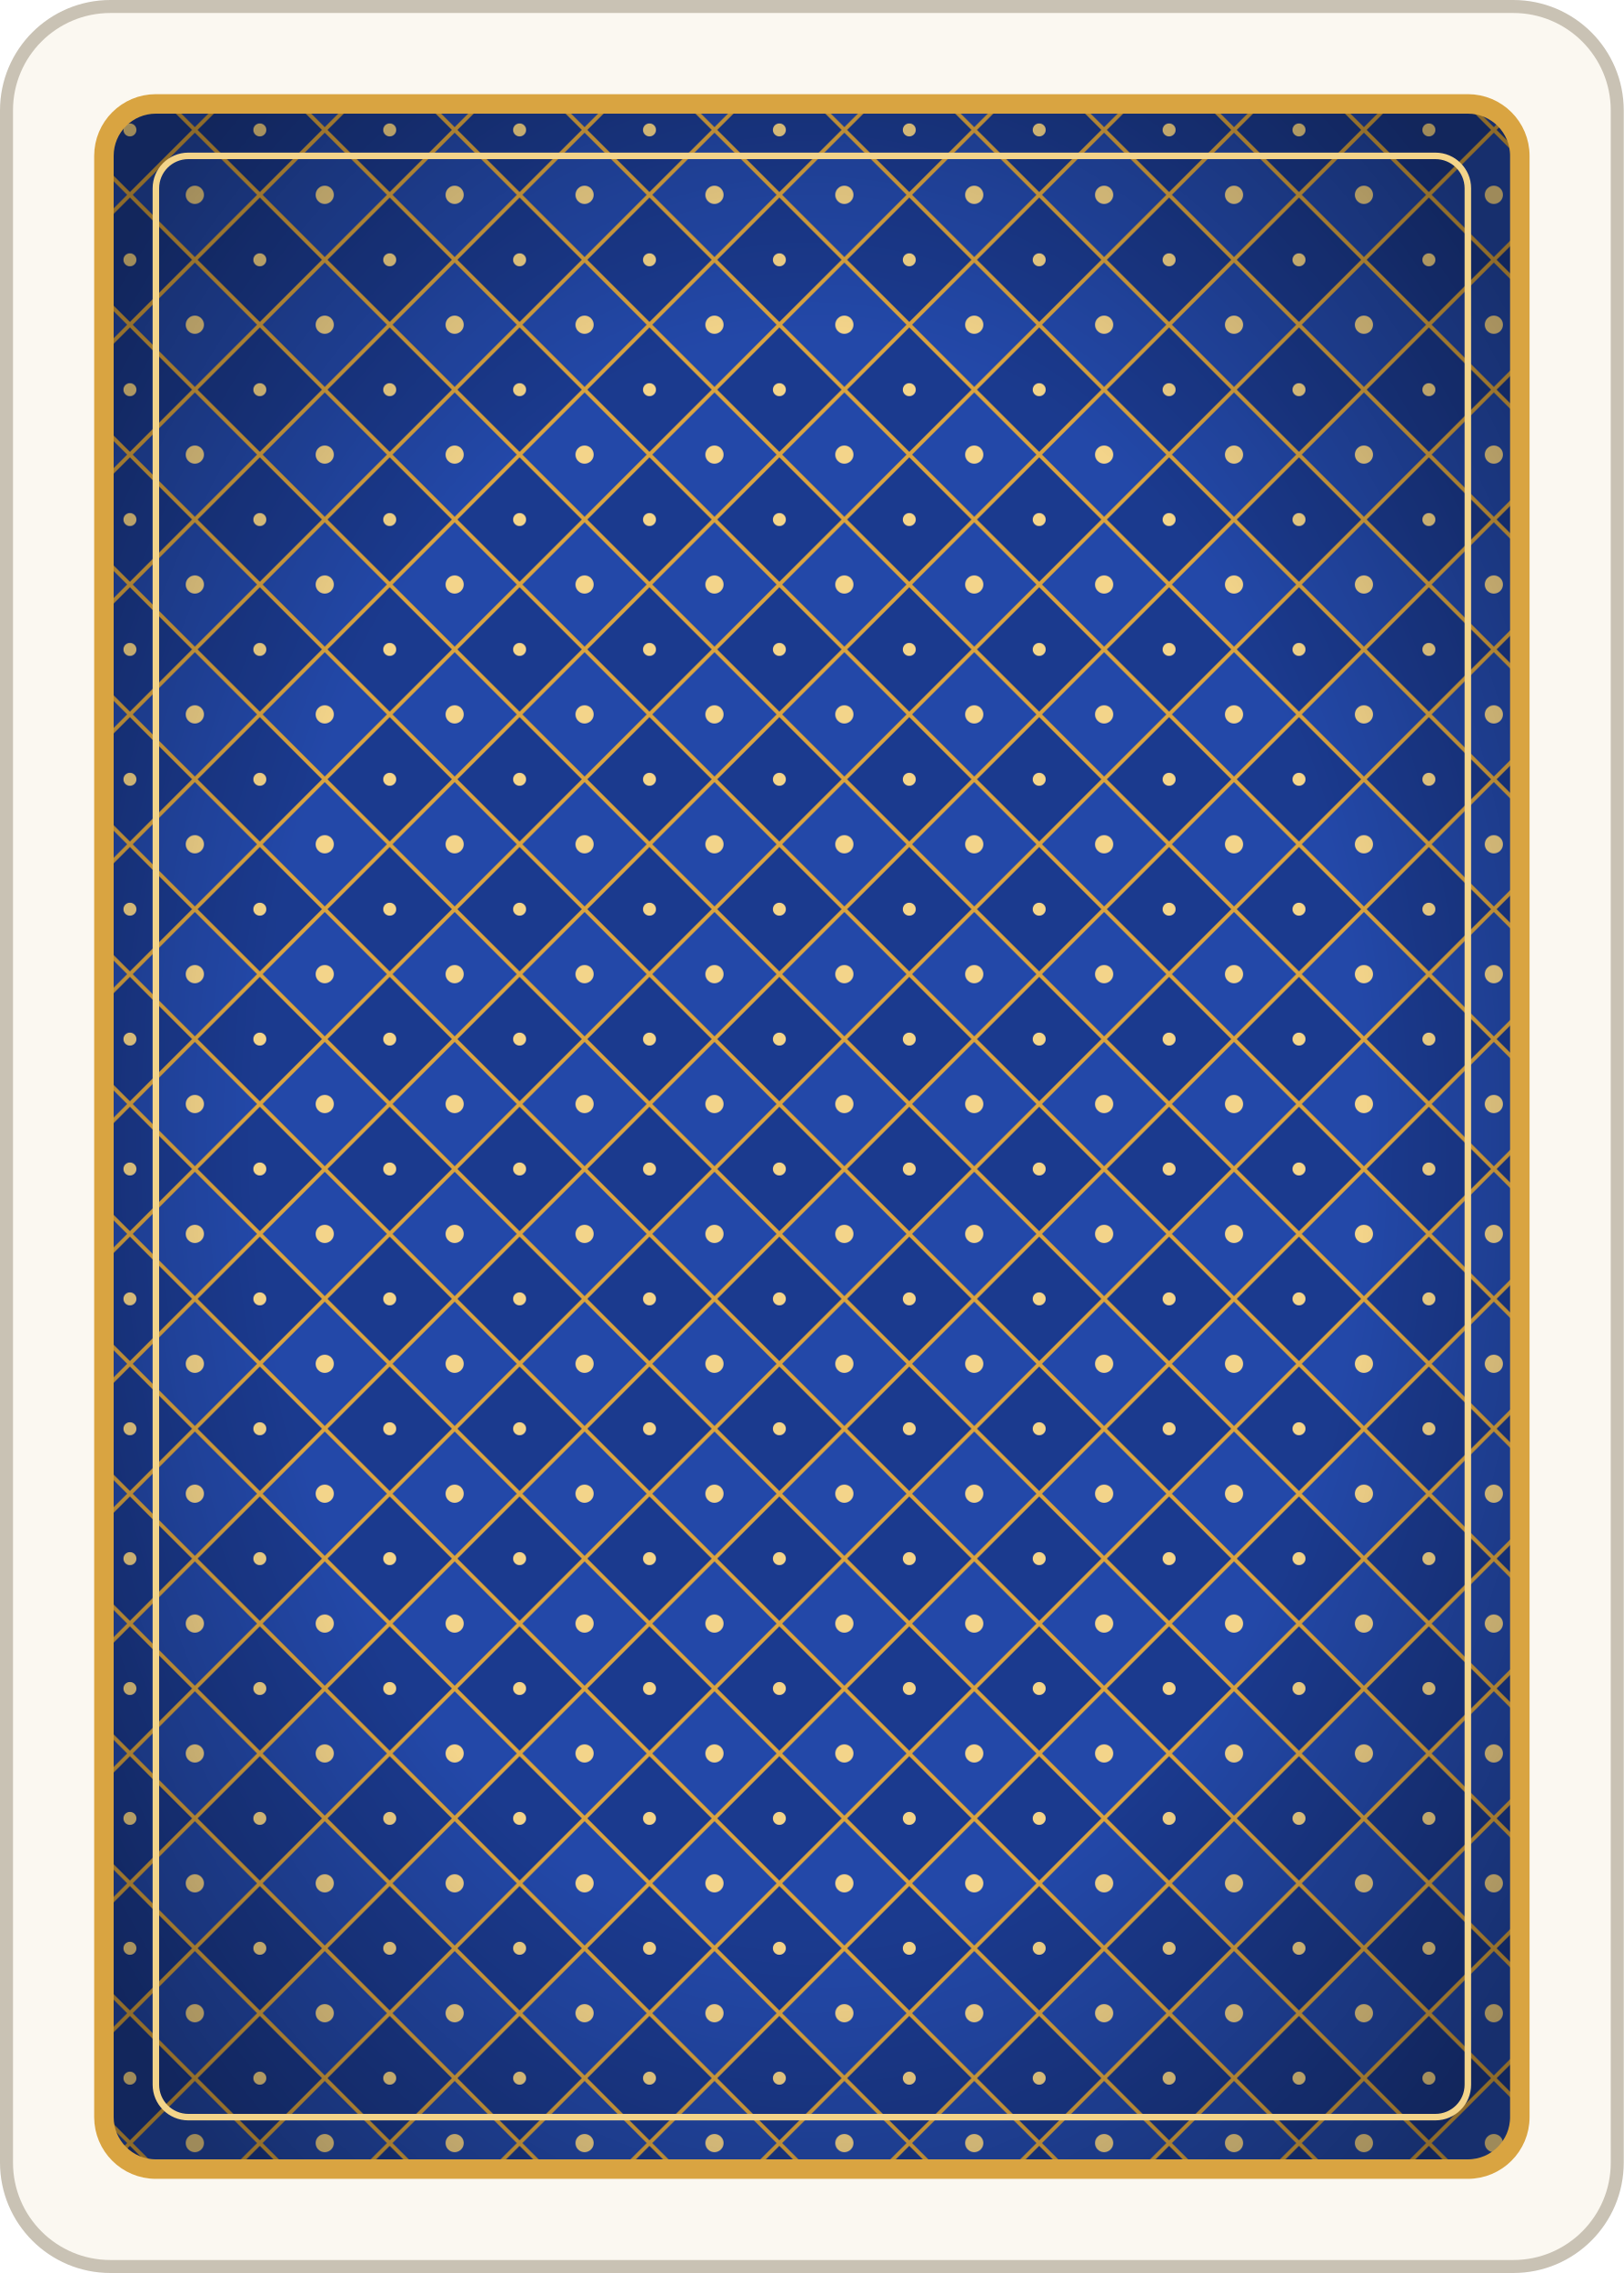
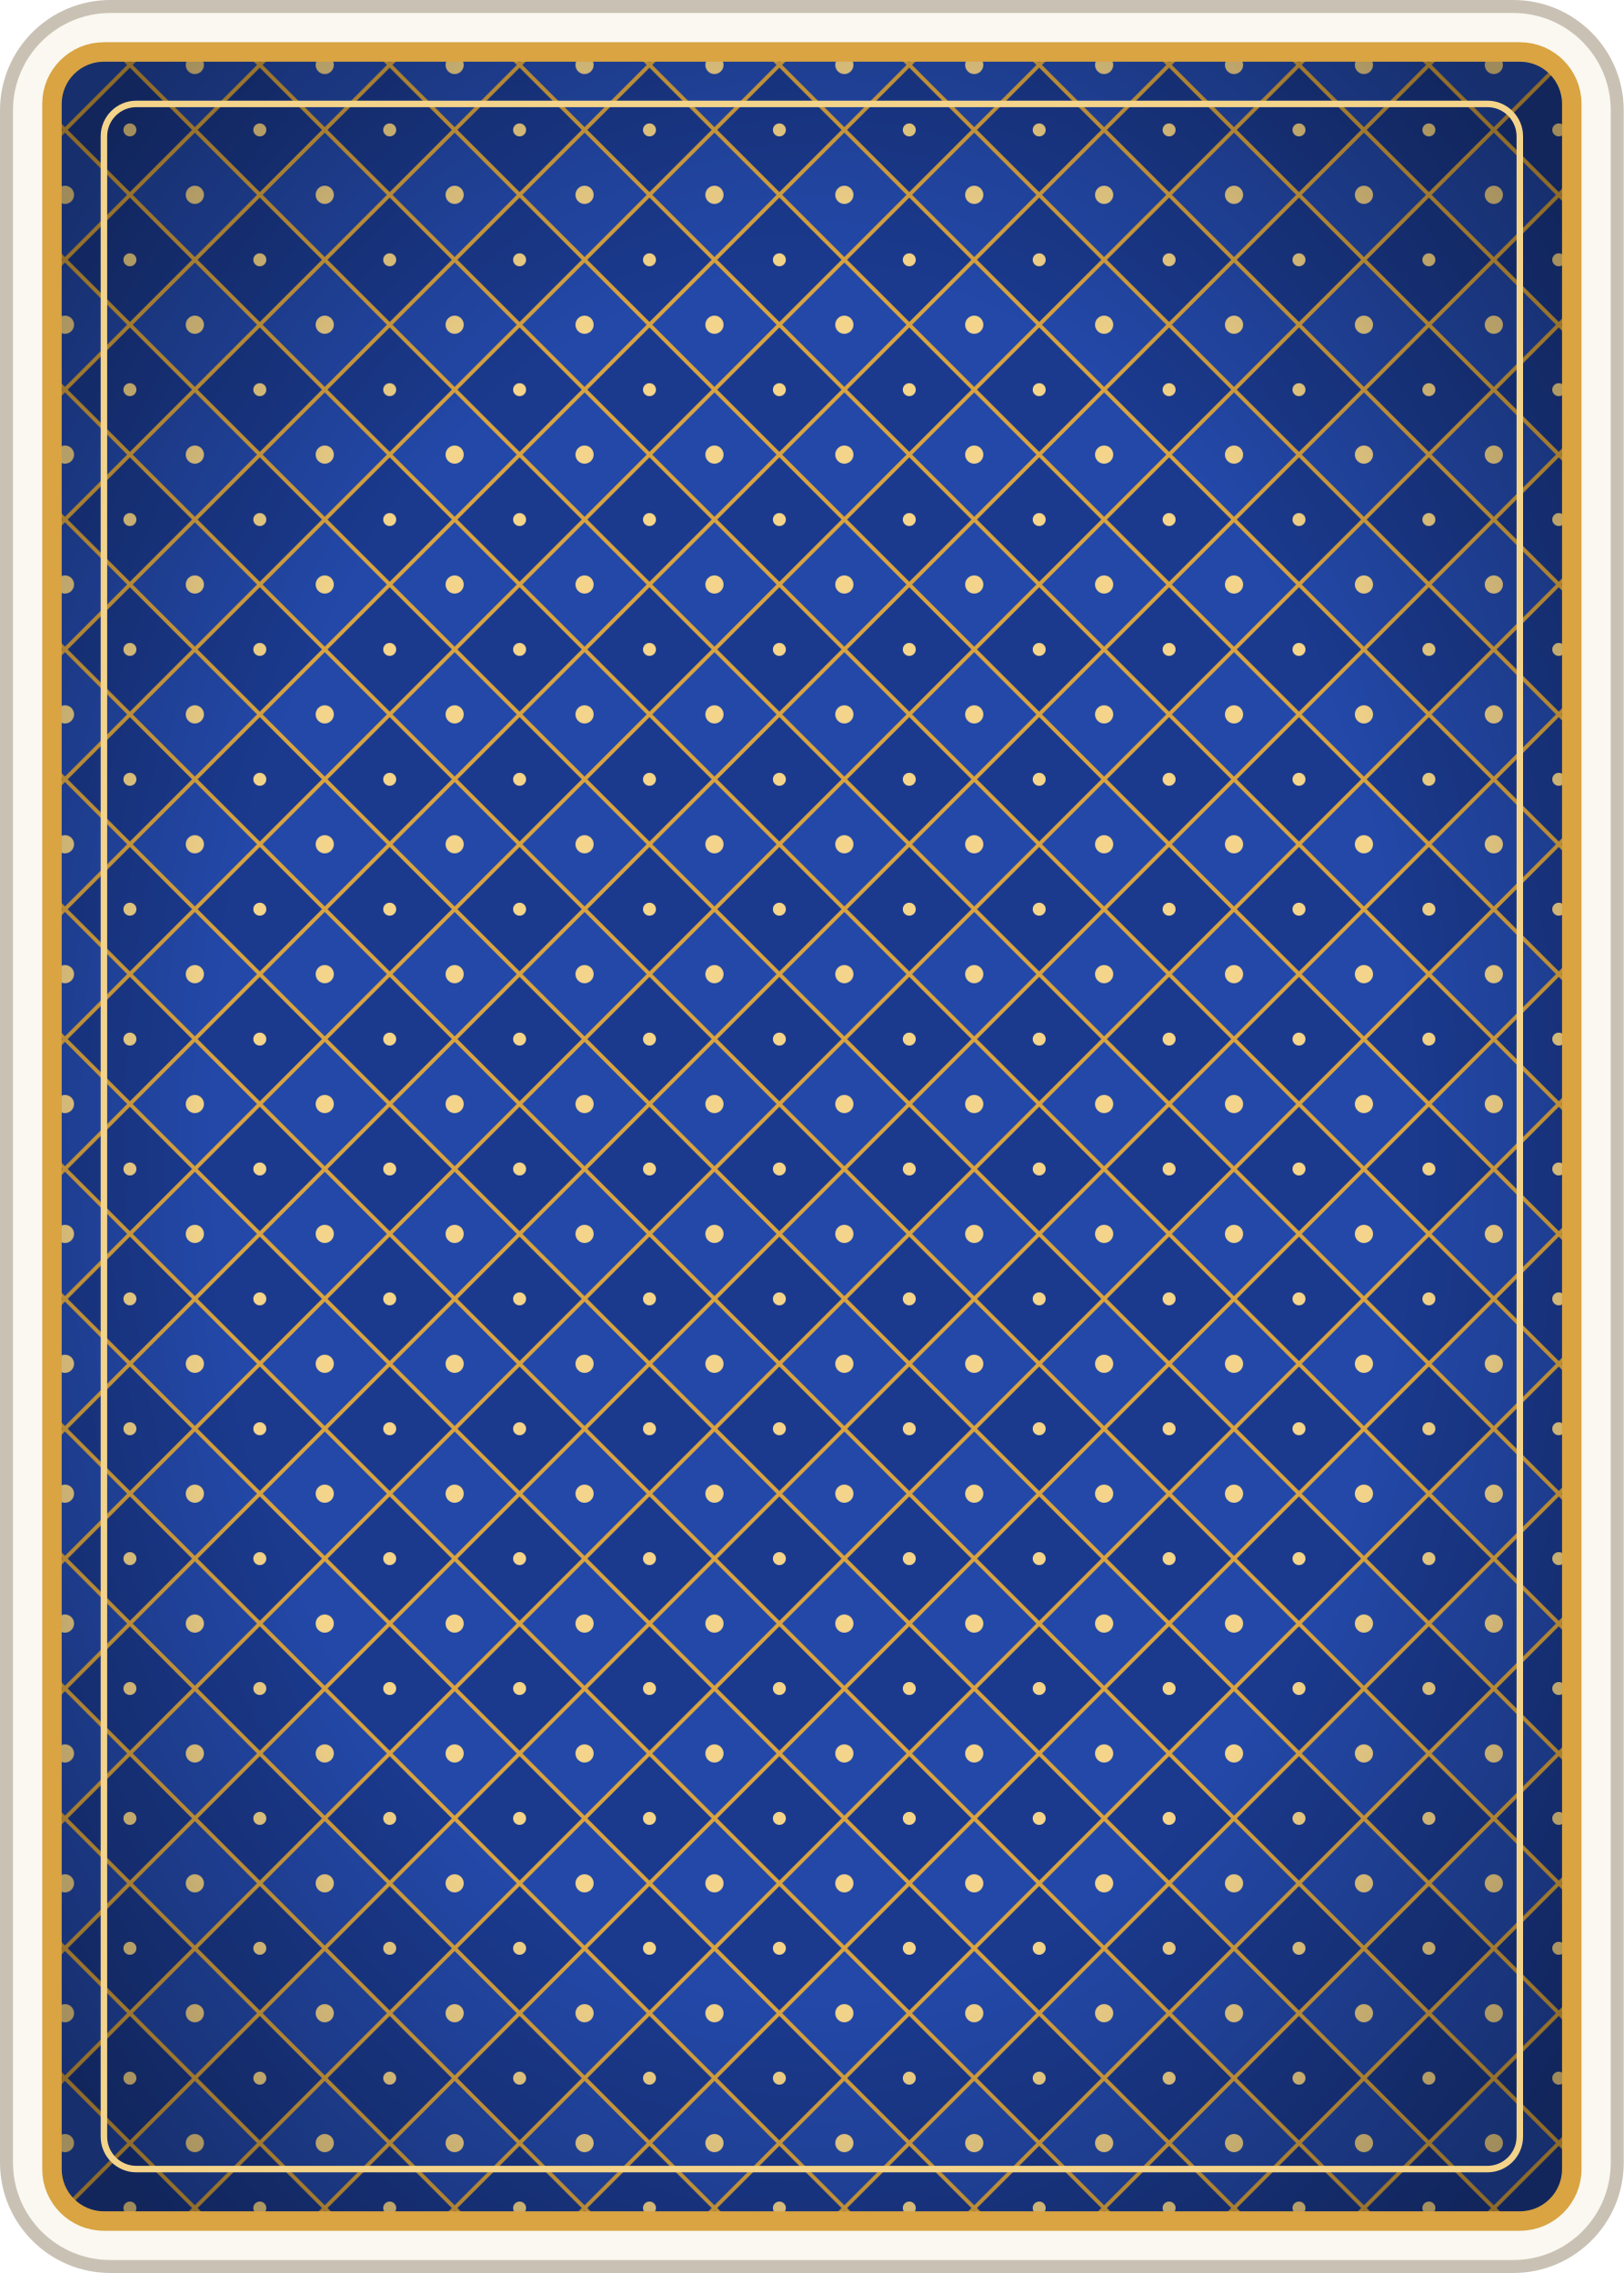
<svg xmlns="http://www.w3.org/2000/svg" viewBox="0 0 250 350" width="250" height="350">
  <defs>
    <pattern id="lattice" width="20" height="20" patternUnits="userSpaceOnUse">
      <rect width="20" height="20" fill="#1b3a8e" />
      <path d="M10 0 L20 10 L10 20 L0 10 Z" fill="#2348a8" stroke="#d9a441" stroke-width="0.6" />
      <circle cx="10" cy="10" r="1.4" fill="#f3d48a" />
      <circle cx="0" cy="0" r="1" fill="#f3d48a" />
      <circle cx="20" cy="0" r="1" fill="#f3d48a" />
      <circle cx="0" cy="20" r="1" fill="#f3d48a" />
      <circle cx="20" cy="20" r="1" fill="#f3d48a" />
    </pattern>
    <radialGradient id="vignette" cx="50%" cy="50%" r="65%">
      <stop offset="60%" stop-color="#000" stop-opacity="0" />
      <stop offset="100%" stop-color="#000" stop-opacity="0.35" />
    </radialGradient>
    <clipPath id="panel">
-       <rect x="16" y="16" width="218" height="318" rx="8" />
+       <rect x="8" y="8" width="234" height="334" rx="8" />
    </clipPath>
  </defs>
  <rect x="1" y="1" width="248" height="348" rx="16" fill="#fbf8f1" stroke="#c9c2b4" stroke-width="2" />
  <g clip-path="url(#panel)">
-     <rect x="16" y="16" width="218" height="318" fill="url(#lattice)" />
-     <rect x="16" y="16" width="218" height="318" fill="url(#vignette)" />
+     <rect x="8" y="8" width="234" height="334" fill="url(#lattice)" />
+     <rect x="8" y="8" width="234" height="334" fill="url(#vignette)" />
  </g>
-   <rect x="16" y="16" width="218" height="318" rx="8" fill="none" stroke="#d9a441" stroke-width="3" />
-   <rect x="24" y="24" width="202" height="302" rx="5" fill="none" stroke="#f3d48a" stroke-width="1" />
+   <rect x="8" y="8" width="234" height="334" rx="8" fill="none" stroke="#d9a441" stroke-width="3" />
+   <rect x="16" y="16" width="218" height="318" rx="5" fill="none" stroke="#f3d48a" stroke-width="1" />
</svg>
